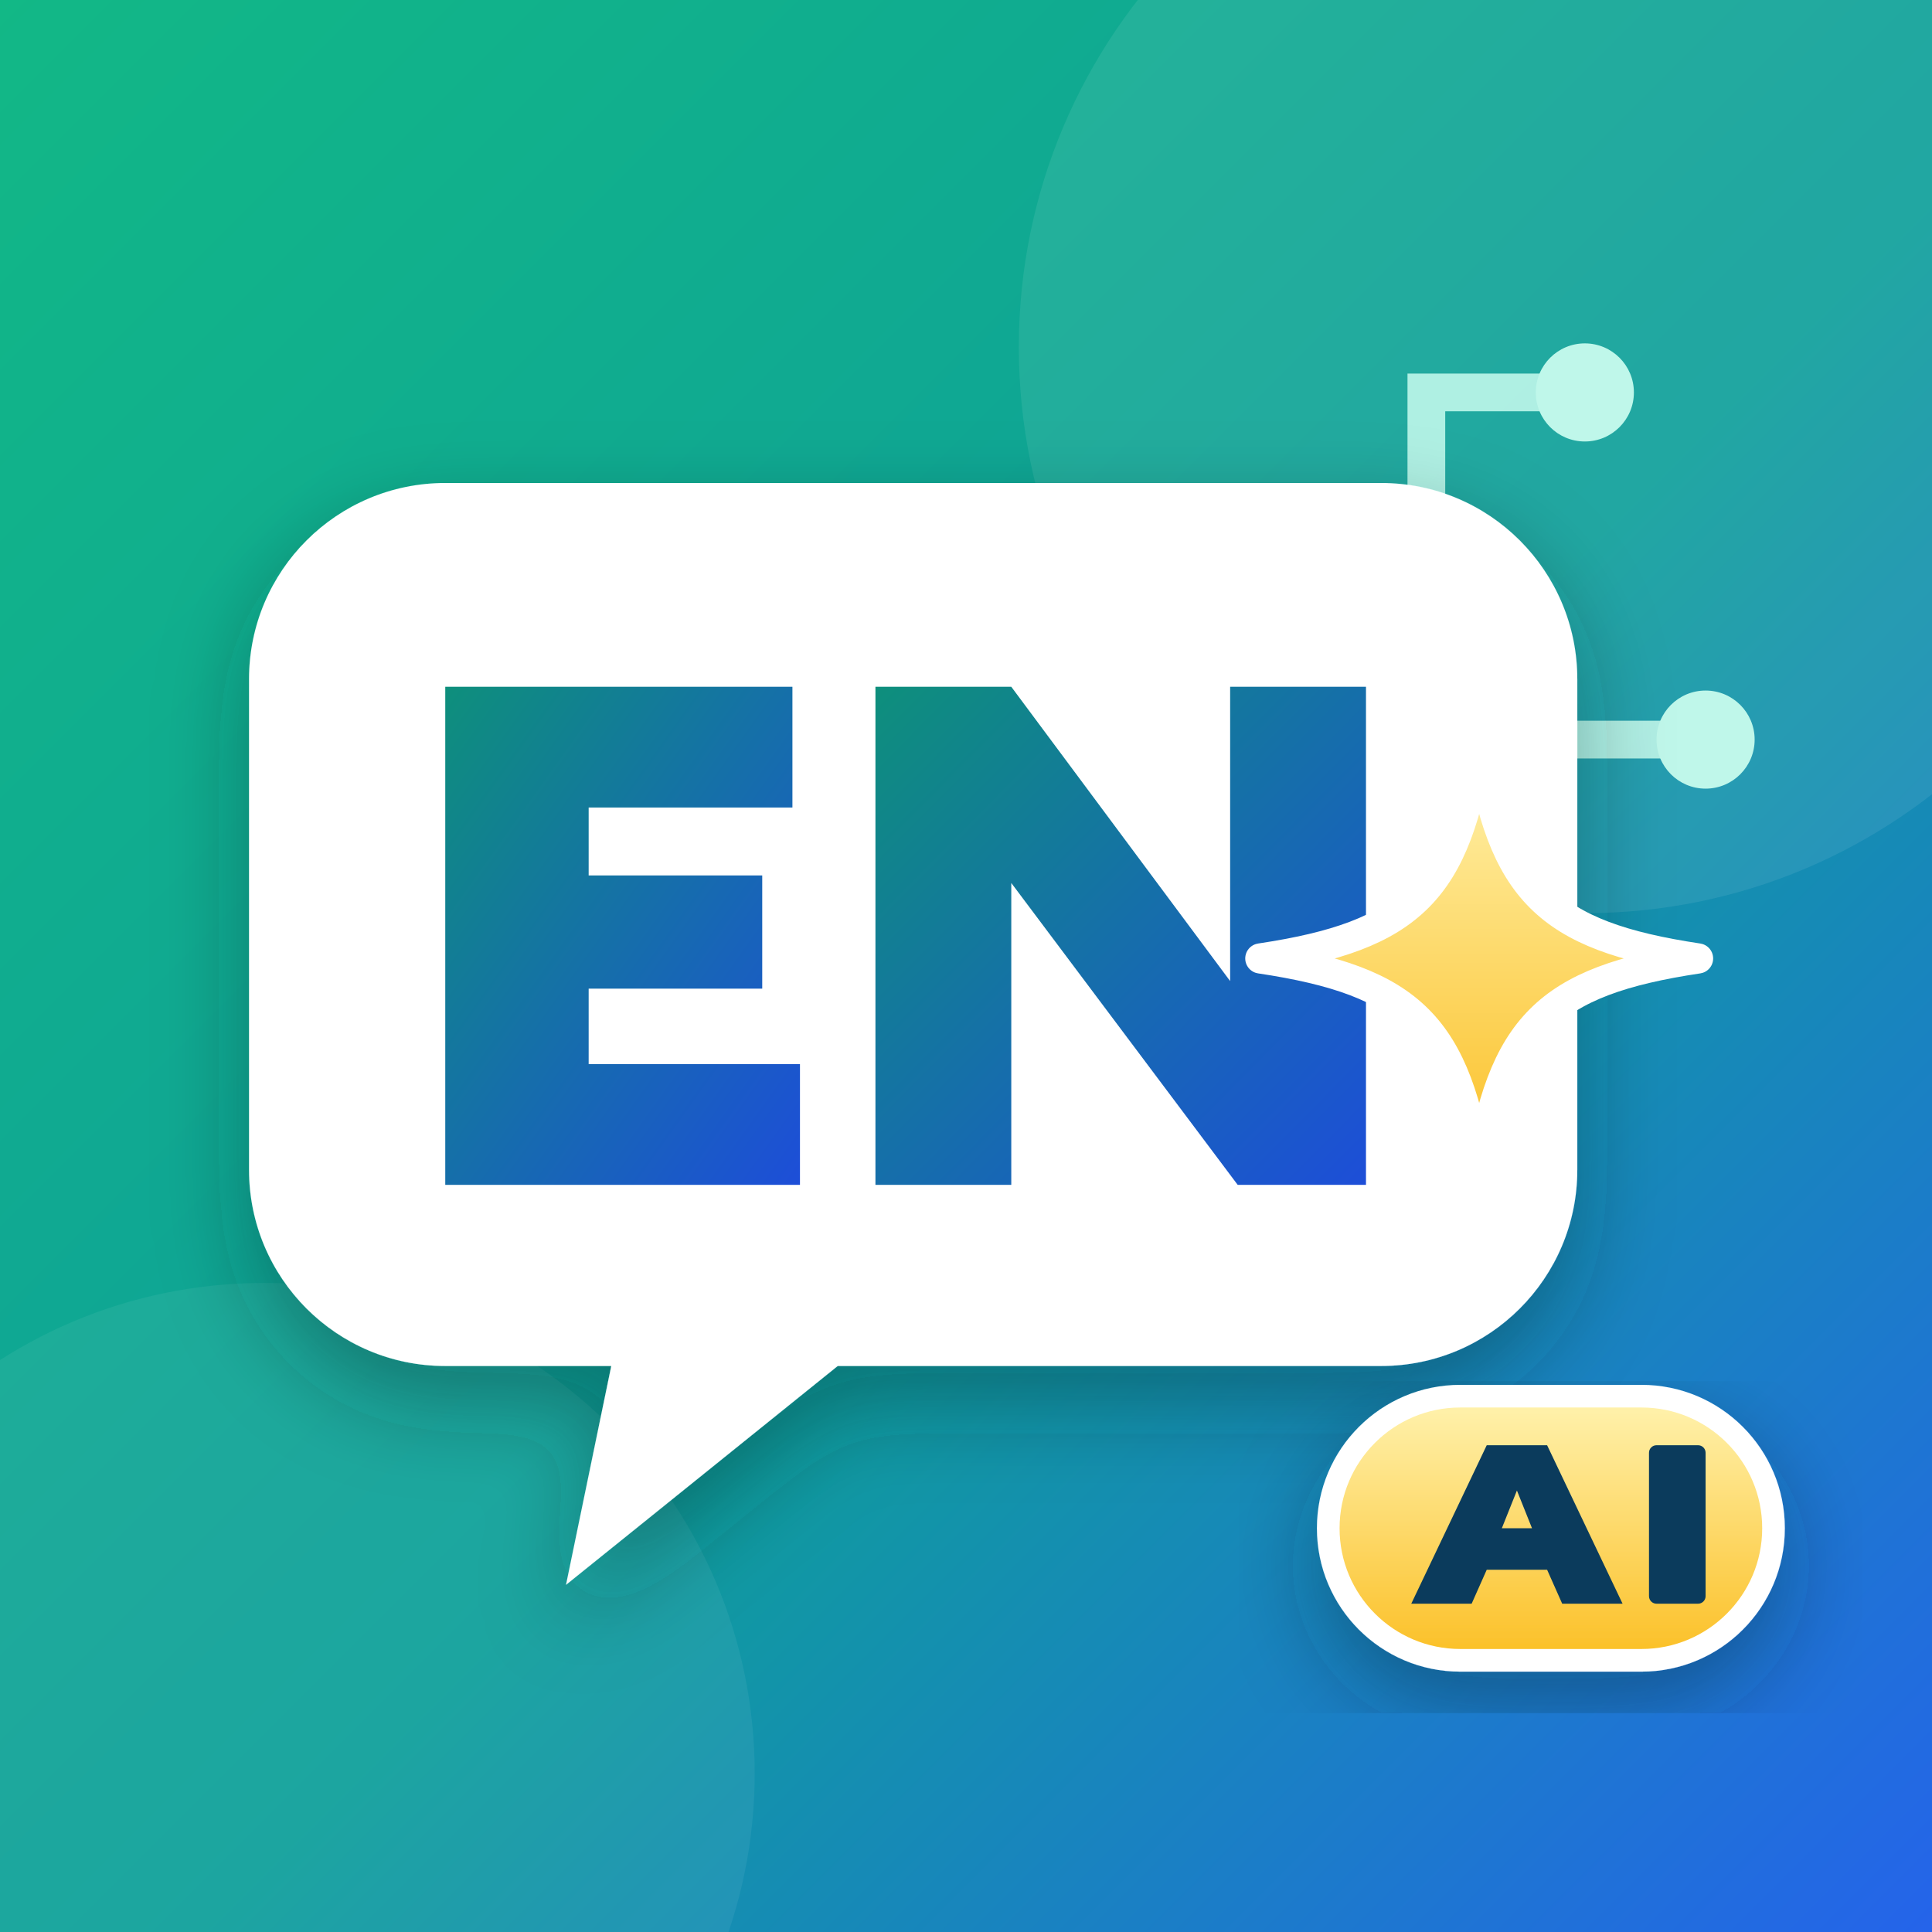
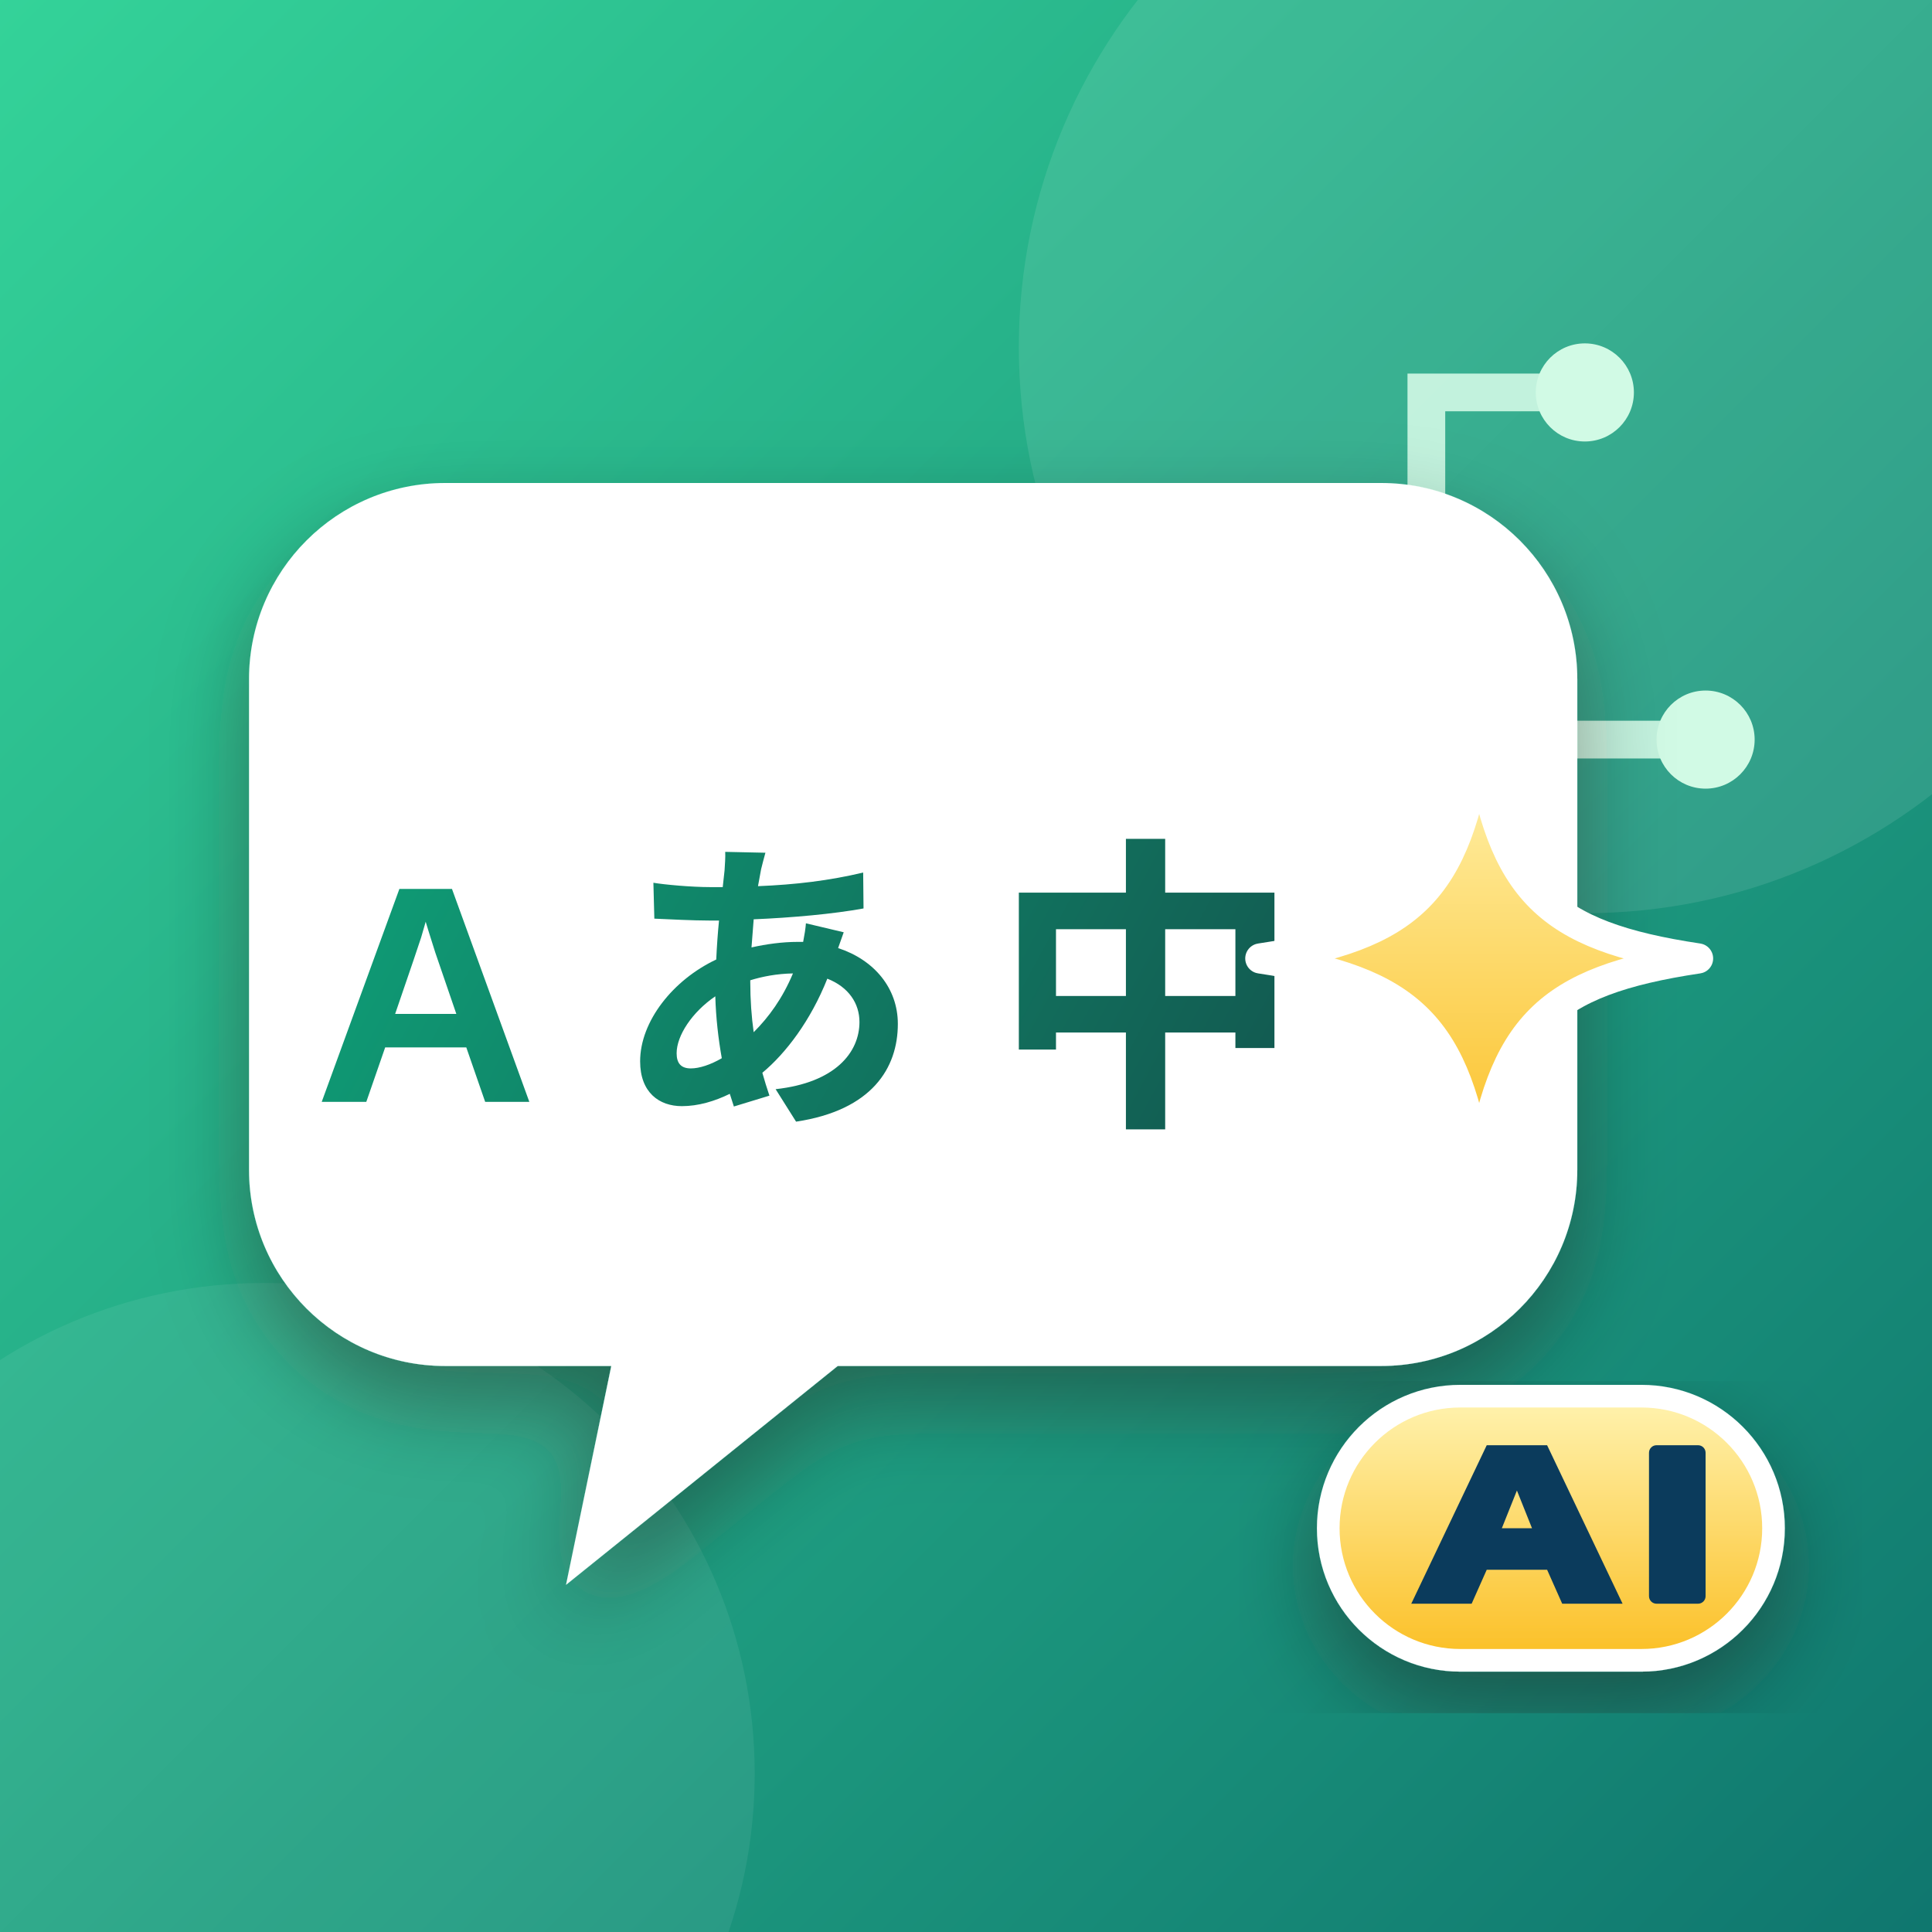
<svg xmlns="http://www.w3.org/2000/svg" viewBox="0 0 512 512">
  <defs>
    <linearGradient id="bg" x1="0" y1="0" x2="1" y2="1">
-       <stop offset="0" stop-color="#12b886" />
-       <stop offset="0.55" stop-color="#0e9f9a" />
-       <stop offset="1" stop-color="#2563eb" />
+       <stop offset="0" stop-color="#34d399" />
+       <stop offset="1" stop-color="#0f766e" />
    </linearGradient>
-     <linearGradient id="ink" x1="0" y1="0" x2="1" y2="1">
-       <stop offset="0" stop-color="#0e8f7c" />
-       <stop offset="1" stop-color="#1d4ed8" />
+     <linearGradient id="ink" gradientUnits="userSpaceOnUse" x1="110" y1="180" x2="370" y2="320">
+       <stop offset="0" stop-color="#0f9f77" />
+       <stop offset="1" stop-color="#134e4a" />
    </linearGradient>
    <linearGradient id="star" x1="0" y1="0" x2="0" y2="1">
      <stop offset="0" stop-color="#fff3b0" />
      <stop offset="1" stop-color="#fbbf24" />
    </linearGradient>
    <filter id="shadow" x="-20%" y="-20%" width="140%" height="140%">
-       <feDropShadow dx="0" dy="10" stdDeviation="12" flood-color="#06302e" flood-opacity="0.35" />
+       <feDropShadow dx="0" dy="10" stdDeviation="12" flood-color="#2a0710" flood-opacity="0.35" />
    </filter>
  </defs>
  <rect width="512" height="512" fill="url(#bg)" />
-   <circle cx="420" cy="92" r="150" fill="#ffffff" opacity="0.08" />
-   <circle cx="70" cy="470" r="130" fill="#ffffff" opacity="0.06" />
-   <g stroke="#bff7ea" stroke-width="10" stroke-linecap="round" fill="none" opacity="0.9">
+   <circle cx="420" cy="92" r="150" fill="#ffffff" opacity="0.10" />
+   <circle cx="70" cy="470" r="130" fill="#ffffff" opacity="0.07" />
+   <g stroke="#d1fae5" stroke-width="10" stroke-linecap="round" fill="none" opacity="0.9">
    <path d="M378 150 L378 104 L420 104" />
    <path d="M412 196 L452 196" />
  </g>
-   <g fill="#bff7ea">
+   <g fill="#d1fae5">
    <circle cx="420" cy="104" r="13" />
    <circle cx="452" cy="196" r="13" />
  </g>
  <g filter="url(#shadow)">
    <path d="M118 128 H366 a52 52 0 0 1 52 52 V310 a52 52 0 0 1 -52 52 H222 L150 420 L162 362 H118 a52 52 0 0 1 -52 -52 V180 a52 52 0 0 1 52 -52 Z" fill="#ffffff" />
  </g>
-   <g fill="url(#ink)">
-     <path d="M118 182 H210 V214 H156 V232 H202 V262 H156 V282 H212 V314 H118 Z" />
-     <path d="M232 182 H268 L326 260 V182 H362 V314 H328 L268 234 V314 H232 Z" />
-   </g>
+   <text x="214" y="292" font-size="82" font-weight="800" text-anchor="middle" fill="url(#ink)" font-family="Segoe UI, Yu Gothic UI, Microsoft YaHei UI, Arial, sans-serif">A あ 中</text>
  <path d="M392 196 C398 236 410 248 450 254 C410 260 398 272 392 312 C386 272 374 260 334 254 C374 248 386 236 392 196 Z" fill="url(#star)" stroke="#ffffff" stroke-width="8" stroke-linejoin="round" />
  <g filter="url(#shadow)">
    <rect x="352" y="370" width="118" height="70" rx="35" fill="url(#star)" stroke="#ffffff" stroke-width="6" />
  </g>
  <g fill="#0b3b5c" fill-rule="evenodd">
    <path d="M374 425 L394 383 H410 L430 425 H414 L410 416 H394 L390 425 Z M398 405 H406 L402 395 Z" />
    <rect x="437" y="383" width="15" height="42" rx="2" />
  </g>
</svg>
